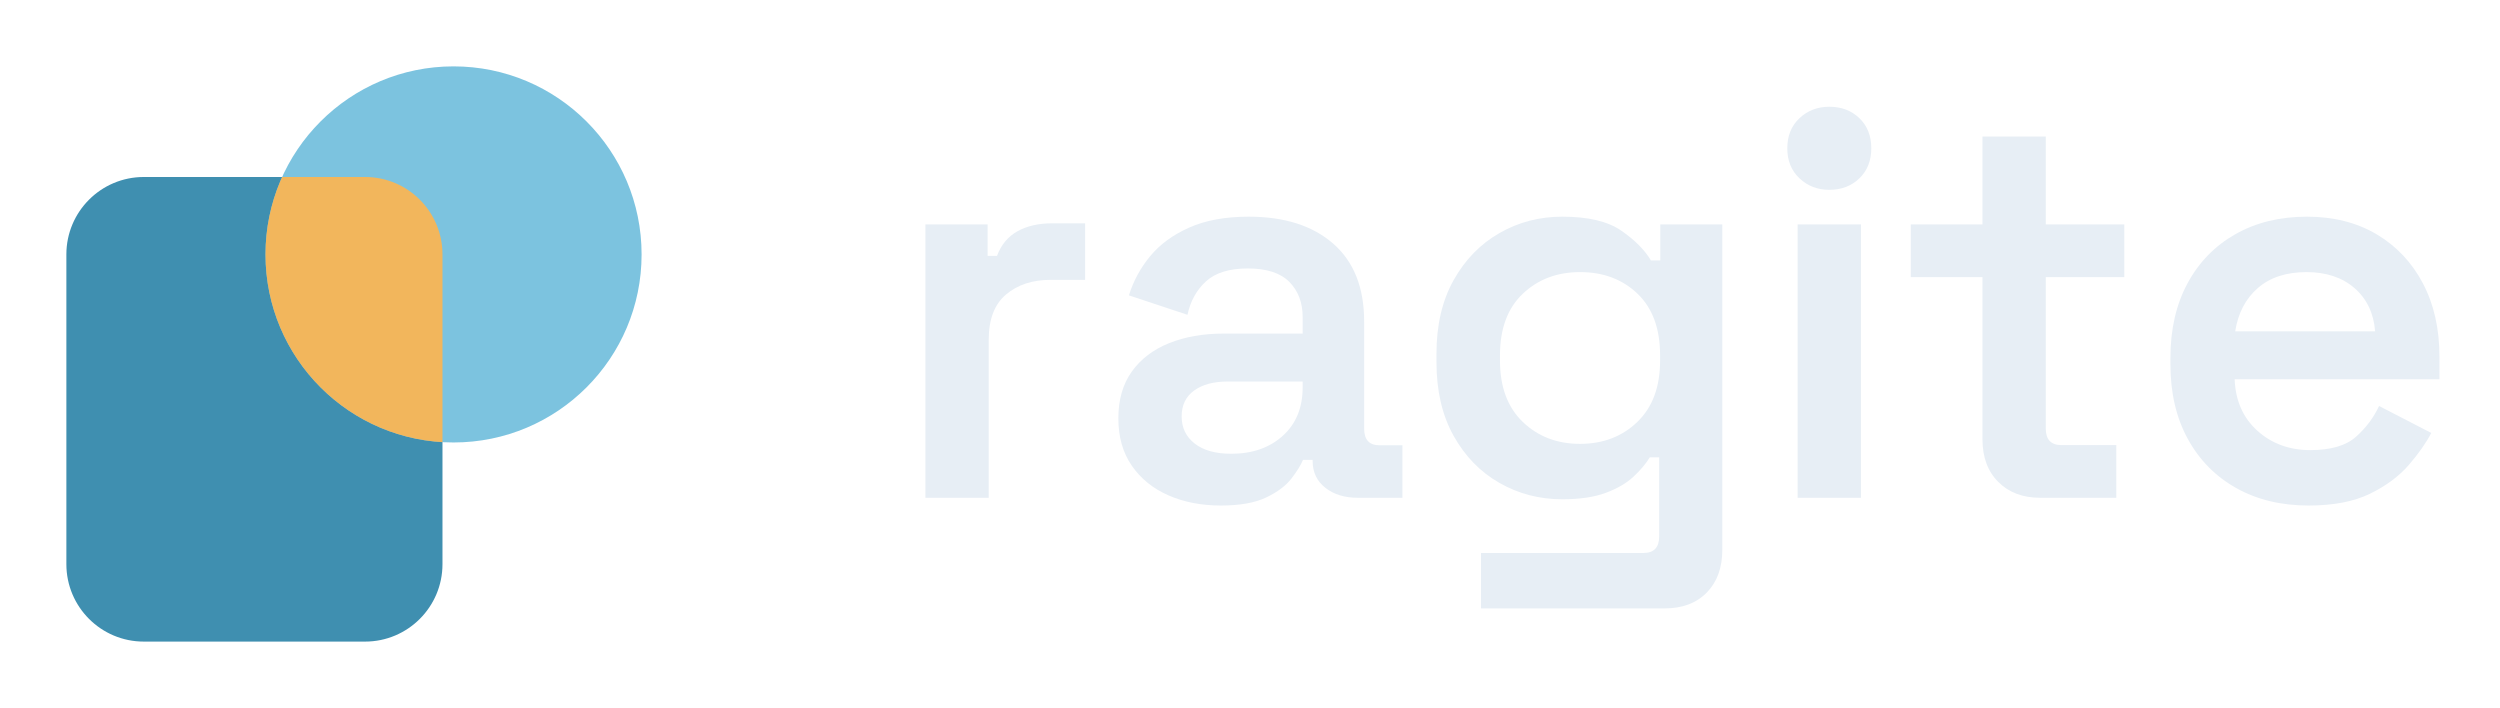
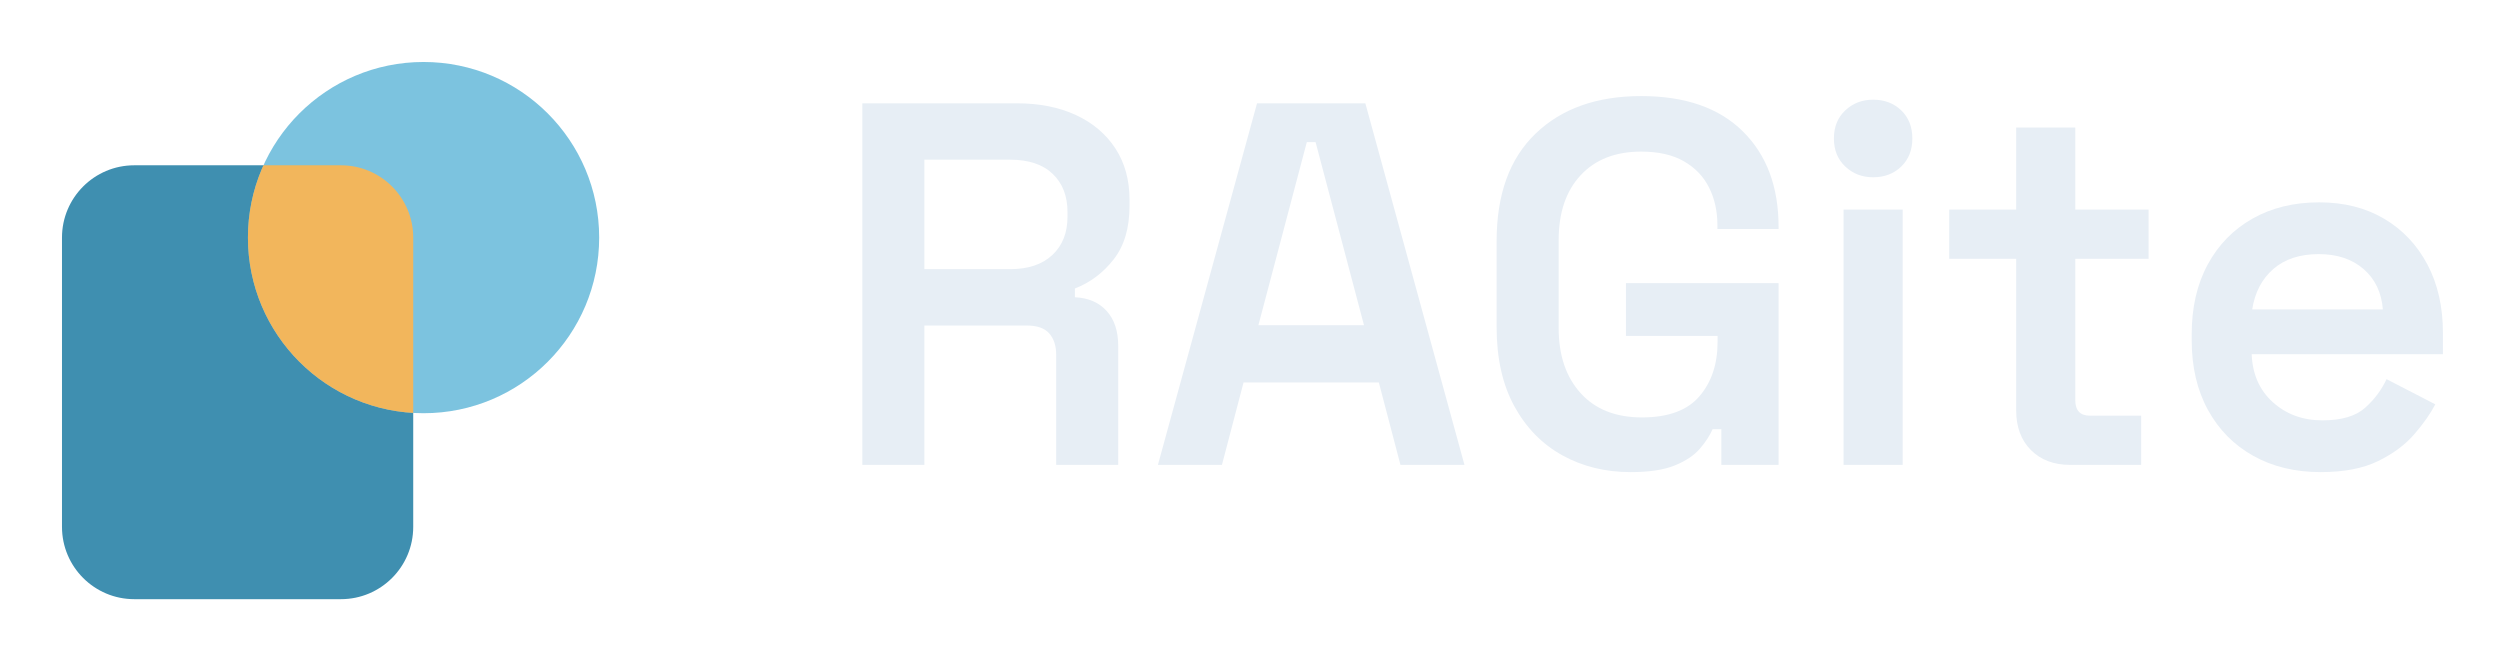
- <svg xmlns="http://www.w3.org/2000/svg" viewBox="0 0 226 64" role="img" aria-label="ragite">
+ <svg xmlns="http://www.w3.org/2000/svg" viewBox="0 0 242 64" role="img" aria-label="RAGite">
  <defs>
    <clipPath id="ragite-doc">
      <path d="M13 16 H33 A7 7 0 0 1 40 23 V51 A7 7 0 0 1 33 58 H13 A7 7 0 0 1 6 51 V23 A7 7 0 0 1 13 16 Z" />
    </clipPath>
  </defs>
  <path d="M13 16 H33 A7 7 0 0 1 40 23 V51 A7 7 0 0 1 33 58 H13 A7 7 0 0 1 6 51 V23 A7 7 0 0 1 13 16 Z" fill="#3f8fb0" />
  <path d="M24 23 A17 17 0 1 0 58 23 A17 17 0 1 0 24 23 Z" fill="#7cc3df" />
  <path d="M24 23 A17 17 0 1 0 58 23 A17 17 0 1 0 24 23 Z" fill="#f2b65c" clip-path="url(#ragite-doc)" />
  <g fill="#e7eef5">
-     <path d="M83.657 45.0V20.287H89.28V23.131H90.128Q90.704 21.605 91.996 20.896Q93.289 20.187 95.12 20.187H98.094V25.298H94.976Q92.515 25.298 90.948 26.621Q89.38 27.944 89.38 30.708V45.0Z" />
-     <path d="M110.364 45.7Q107.731 45.7 105.636 44.784Q103.54 43.867 102.319 42.106Q101.099 40.344 101.099 37.82Q101.099 35.287 102.319 33.584Q103.54 31.881 105.693 31.019Q107.846 30.157 110.594 30.157H117.761V28.661Q117.761 26.701 116.556 25.484Q115.351 24.268 112.802 24.268Q110.304 24.268 109.027 25.43Q107.75 26.593 107.348 28.459L102.055 26.701Q102.655 24.757 103.976 23.156Q105.296 21.555 107.508 20.571Q109.72 19.587 112.885 19.587Q117.733 19.587 120.526 22.029Q123.319 24.47 123.319 29.059V38.755Q123.319 40.255 124.719 40.255H126.78V45.0H122.755Q120.957 45.0 119.81 44.096Q118.662 43.191 118.662 41.674V41.571H117.791Q117.512 42.259 116.756 43.247Q115.999 44.235 114.472 44.967Q112.946 45.7 110.364 45.7ZM111.306 41.02Q114.166 41.02 115.964 39.396Q117.761 37.772 117.761 35.008V34.49H110.974Q109.075 34.49 107.948 35.306Q106.821 36.121 106.821 37.646Q106.821 39.171 107.998 40.096Q109.175 41.02 111.306 41.02Z" />
-     <path d="M129.857 32.744V31.979Q129.857 28.087 131.412 25.317Q132.966 22.546 135.554 21.067Q138.142 19.587 141.227 19.587Q144.732 19.587 146.566 20.853Q148.399 22.119 149.242 23.541H150.09V20.287H155.695V49.715Q155.695 52.134 154.291 53.567Q152.887 55.0 150.484 55.0H133.884V49.99H148.564Q149.99 49.99 149.99 48.49V41.34H149.142Q148.616 42.21 147.668 43.092Q146.72 43.974 145.159 44.554Q143.597 45.135 141.227 45.135Q138.142 45.135 135.55 43.656Q132.957 42.176 131.407 39.401Q129.857 36.626 129.857 32.744ZM142.835 40.125Q145.954 40.125 148.013 38.144Q150.072 36.162 150.072 32.602V32.12Q150.072 28.51 148.034 26.554Q145.995 24.598 142.835 24.598Q139.725 24.598 137.661 26.554Q135.598 28.51 135.598 32.12V32.602Q135.598 36.162 137.661 38.144Q139.725 40.125 142.835 40.125Z" />
-     <path d="M162.507 45.0V20.287H168.23V45.0ZM165.369 17.16Q163.774 17.16 162.673 16.121Q161.572 15.083 161.572 13.405Q161.572 11.719 162.673 10.684Q163.774 9.65 165.369 9.65Q167.014 9.65 168.089 10.684Q169.165 11.719 169.165 13.405Q169.165 15.083 168.089 16.121Q167.014 17.16 165.369 17.16Z" />
-     <path d="M184.435 45.0Q182.072 45.0 180.644 43.567Q179.215 42.134 179.215 39.715V25.05H172.735V20.287H179.215V12.343H184.938V20.287H192.035V25.05H184.938V38.737Q184.938 40.237 186.355 40.237H191.313V45.0Z" />
-     <path d="M208.69 45.7Q204.981 45.7 202.165 44.125Q199.349 42.55 197.778 39.679Q196.207 36.809 196.207 32.944V32.344Q196.207 28.47 197.757 25.604Q199.307 22.737 202.094 21.162Q204.881 19.587 208.546 19.587Q212.152 19.587 214.839 21.177Q217.526 22.767 219.026 25.608Q220.526 28.448 220.526 32.23V34.284H202.013Q202.121 37.184 204.066 38.937Q206.01 40.69 208.855 40.69Q211.636 40.69 212.996 39.47Q214.355 38.25 215.066 36.701L219.787 39.139Q219.079 40.5 217.754 42.034Q216.429 43.567 214.246 44.634Q212.064 45.7 208.69 45.7ZM202.063 29.951H214.712Q214.512 27.486 212.843 26.042Q211.174 24.598 208.505 24.598Q205.763 24.598 204.105 26.042Q202.448 27.486 202.063 29.951Z" />
+     <path d="M83.475 45.0V10.0H98.413Q101.704 10.0 104.158 11.141Q106.613 12.283 107.976 14.378Q109.339 16.474 109.339 19.341V19.924Q109.339 23.144 107.804 25.107Q106.269 27.07 104.051 27.926V28.774Q106.008 28.865 107.125 30.101Q108.243 31.336 108.243 33.471V45.0H102.237V34.316Q102.237 33.046 101.569 32.279Q100.9 31.511 99.397 31.511H89.48V45.0ZM89.48 26.054H97.783Q100.404 26.054 101.869 24.682Q103.334 23.311 103.334 20.984V20.528Q103.334 18.2 101.898 16.829Q100.462 15.458 97.783 15.458H89.48Z" />
+     <path d="M112.087 45.0 121.681 10.0H132.166L141.76 45.0H135.564L133.471 37.02H120.376L118.284 45.0ZM121.813 31.48H132.035L127.348 13.756H126.5Z" />
+     <path d="M157.842 45.7Q154.172 45.7 151.234 44.075Q148.296 42.45 146.584 39.316Q144.872 36.183 144.872 31.656V23.344Q144.872 16.55 148.651 12.925Q152.429 9.3 158.867 9.3Q165.256 9.3 168.711 12.721Q172.166 16.141 172.166 21.956V22.165H166.244V21.774Q166.244 19.766 165.438 18.157Q164.632 16.548 162.999 15.611Q161.366 14.675 158.867 14.675Q155.131 14.675 153.004 16.965Q150.878 19.255 150.878 23.244V31.756Q150.878 35.704 153.004 38.056Q155.131 40.407 158.95 40.407Q162.751 40.407 164.506 38.359Q166.261 36.31 166.261 33.104V32.516H157.393V27.406H172.166V45.0H166.626V41.545H165.779Q165.385 42.456 164.553 43.428Q163.721 44.4 162.132 45.05Q160.542 45.7 157.842 45.7Z" />
+     <path d="M178.457 45.0V20.287H184.18V45.0ZM181.319 17.16Q179.724 17.16 178.623 16.121Q177.522 15.083 177.522 13.405Q177.522 11.719 178.623 10.684Q179.724 9.65 181.319 9.65Q182.964 9.65 184.039 10.684Q185.115 11.719 185.115 13.405Q185.115 15.083 184.039 16.121Q182.964 17.16 181.319 17.16Z" />
+     <path d="M200.385 45.0Q198.022 45.0 196.594 43.567Q195.165 42.134 195.165 39.715V25.05H188.685V20.287H195.165V12.343H200.888V20.287H207.985V25.05H200.888V38.737Q200.888 40.237 202.305 40.237H207.263V45.0Z" />
+     <path d="M224.64 45.7Q220.931 45.7 218.115 44.125Q215.299 42.55 213.728 39.679Q212.157 36.809 212.157 32.944V32.344Q212.157 28.47 213.707 25.604Q215.257 22.737 218.044 21.162Q220.831 19.587 224.496 19.587Q228.102 19.587 230.789 21.177Q233.476 22.767 234.976 25.608Q236.476 28.448 236.476 32.23V34.284H217.963Q218.071 37.184 220.016 38.937Q221.96 40.69 224.805 40.69Q227.586 40.69 228.946 39.47Q230.305 38.25 231.016 36.701L235.737 39.139Q235.029 40.5 233.704 42.034Q232.379 43.567 230.196 44.634Q228.014 45.7 224.64 45.7ZM218.013 29.951H230.662Q230.462 27.486 228.793 26.042Q227.124 24.598 224.455 24.598Q221.713 24.598 220.055 26.042Q218.398 27.486 218.013 29.951Z" />
  </g>
</svg>
